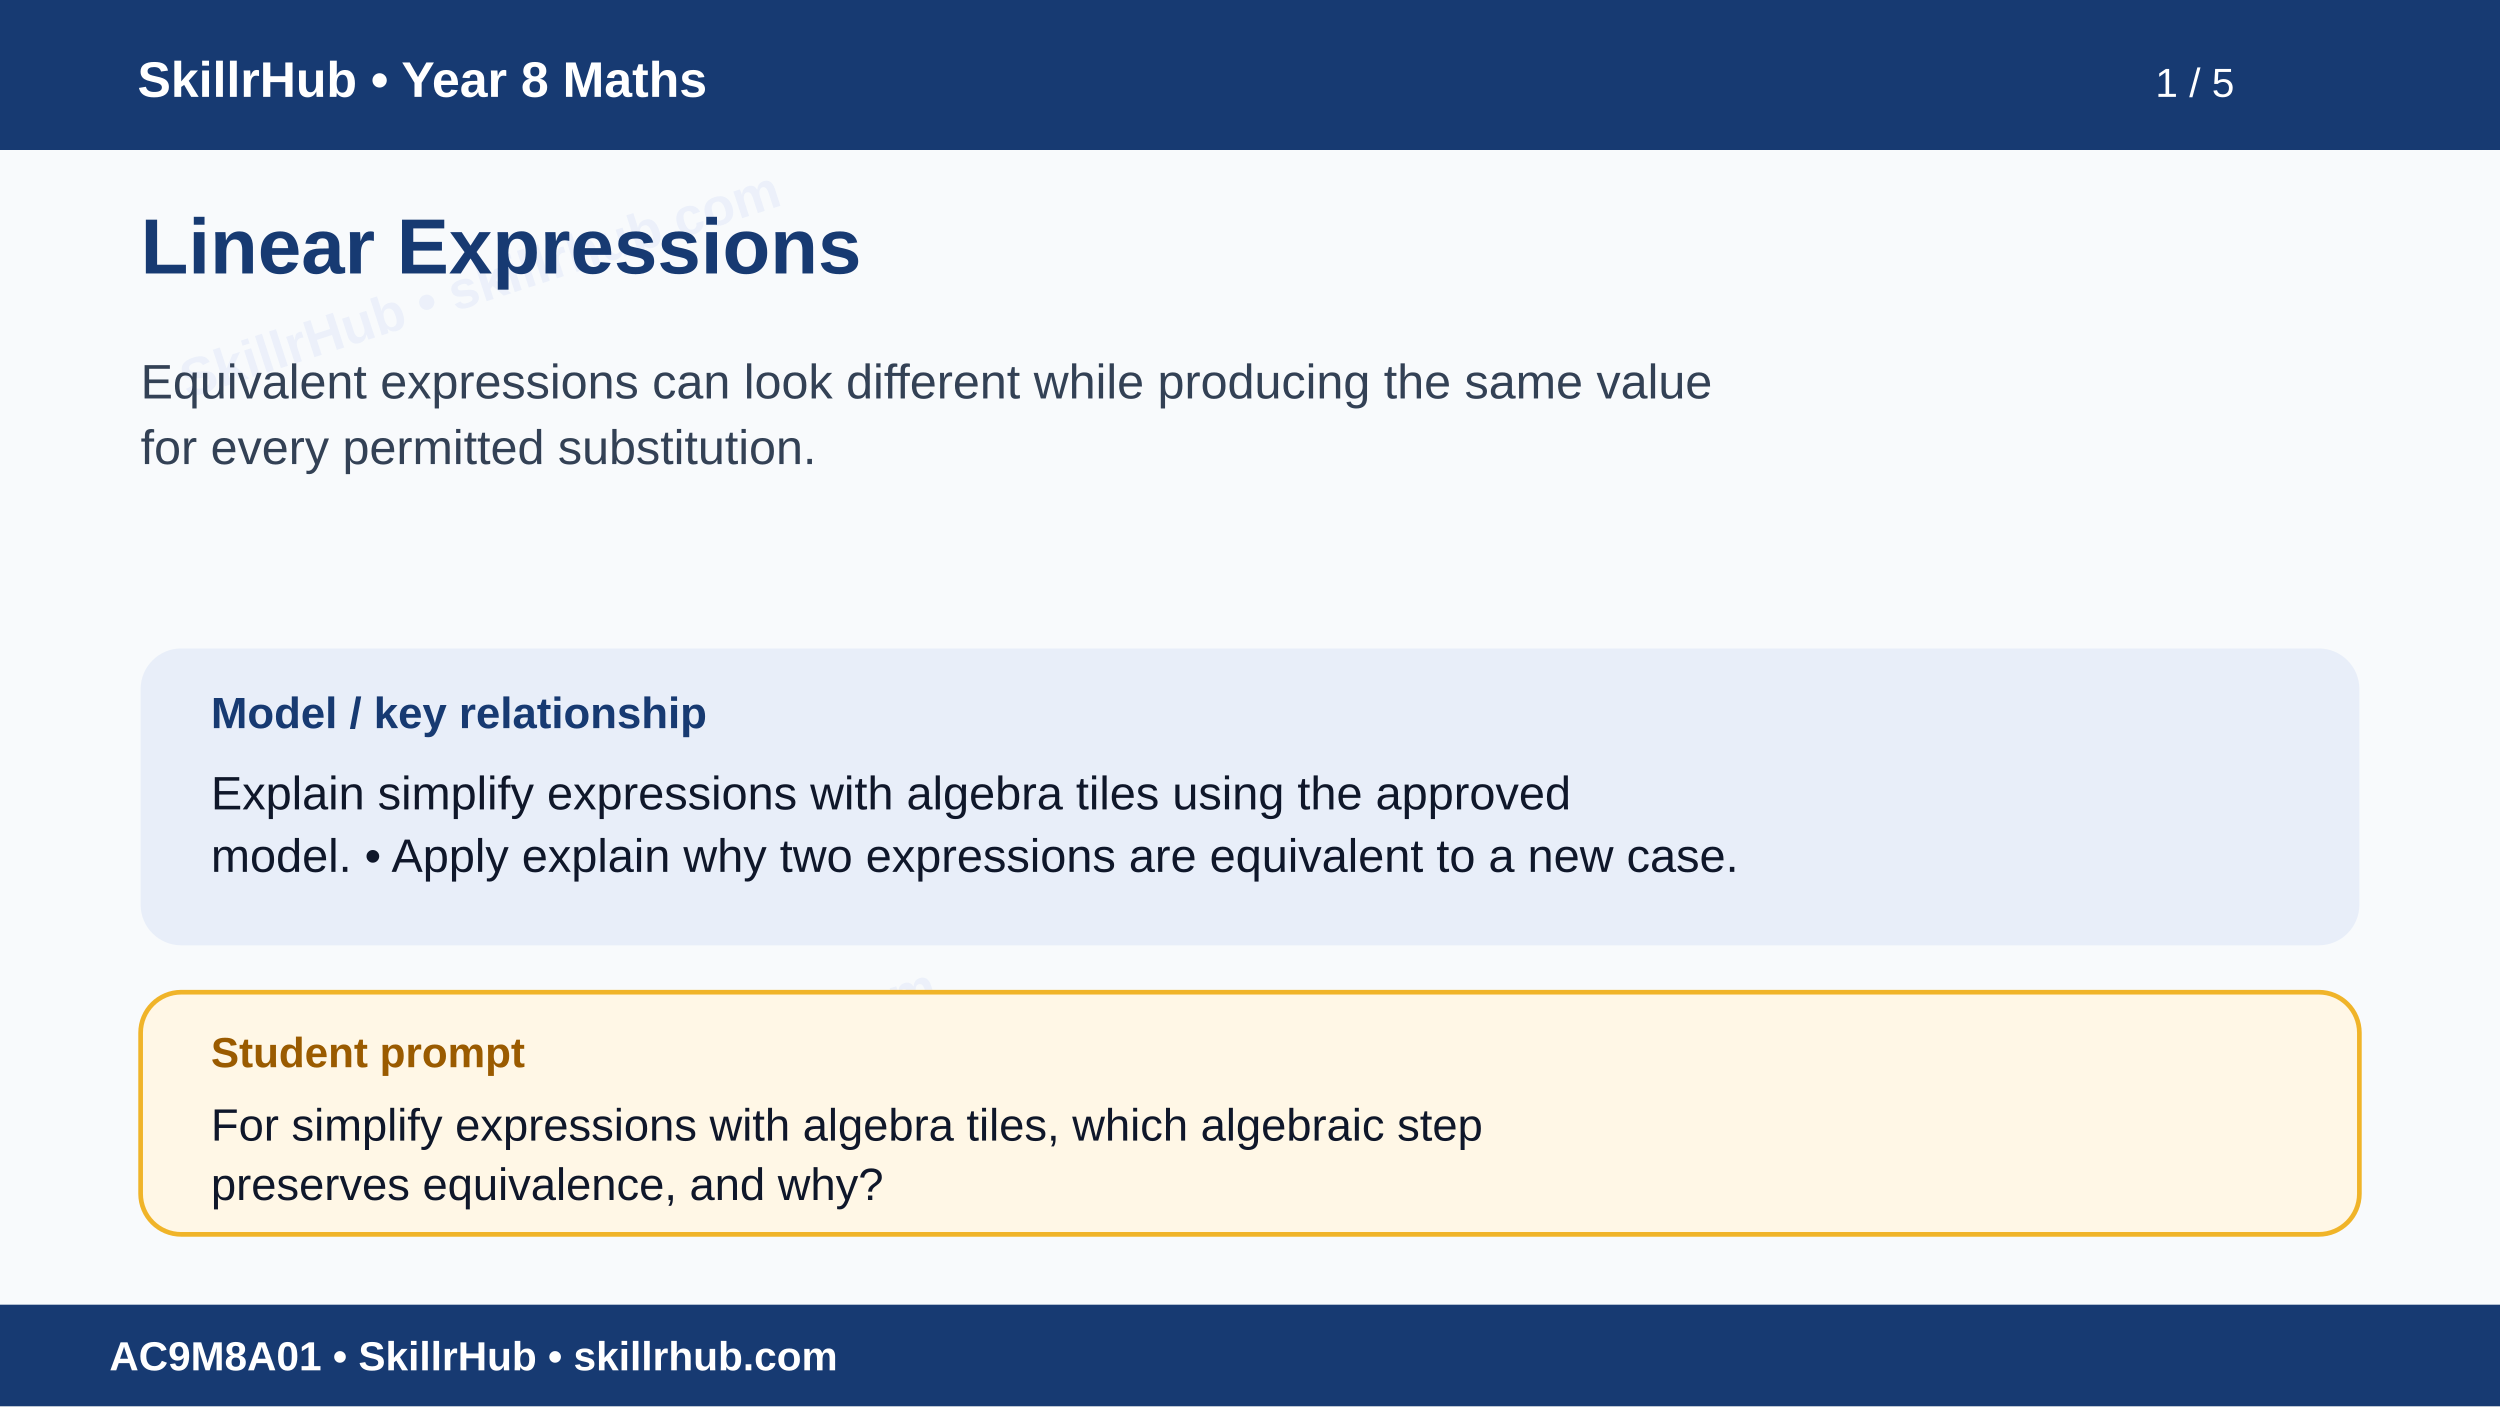
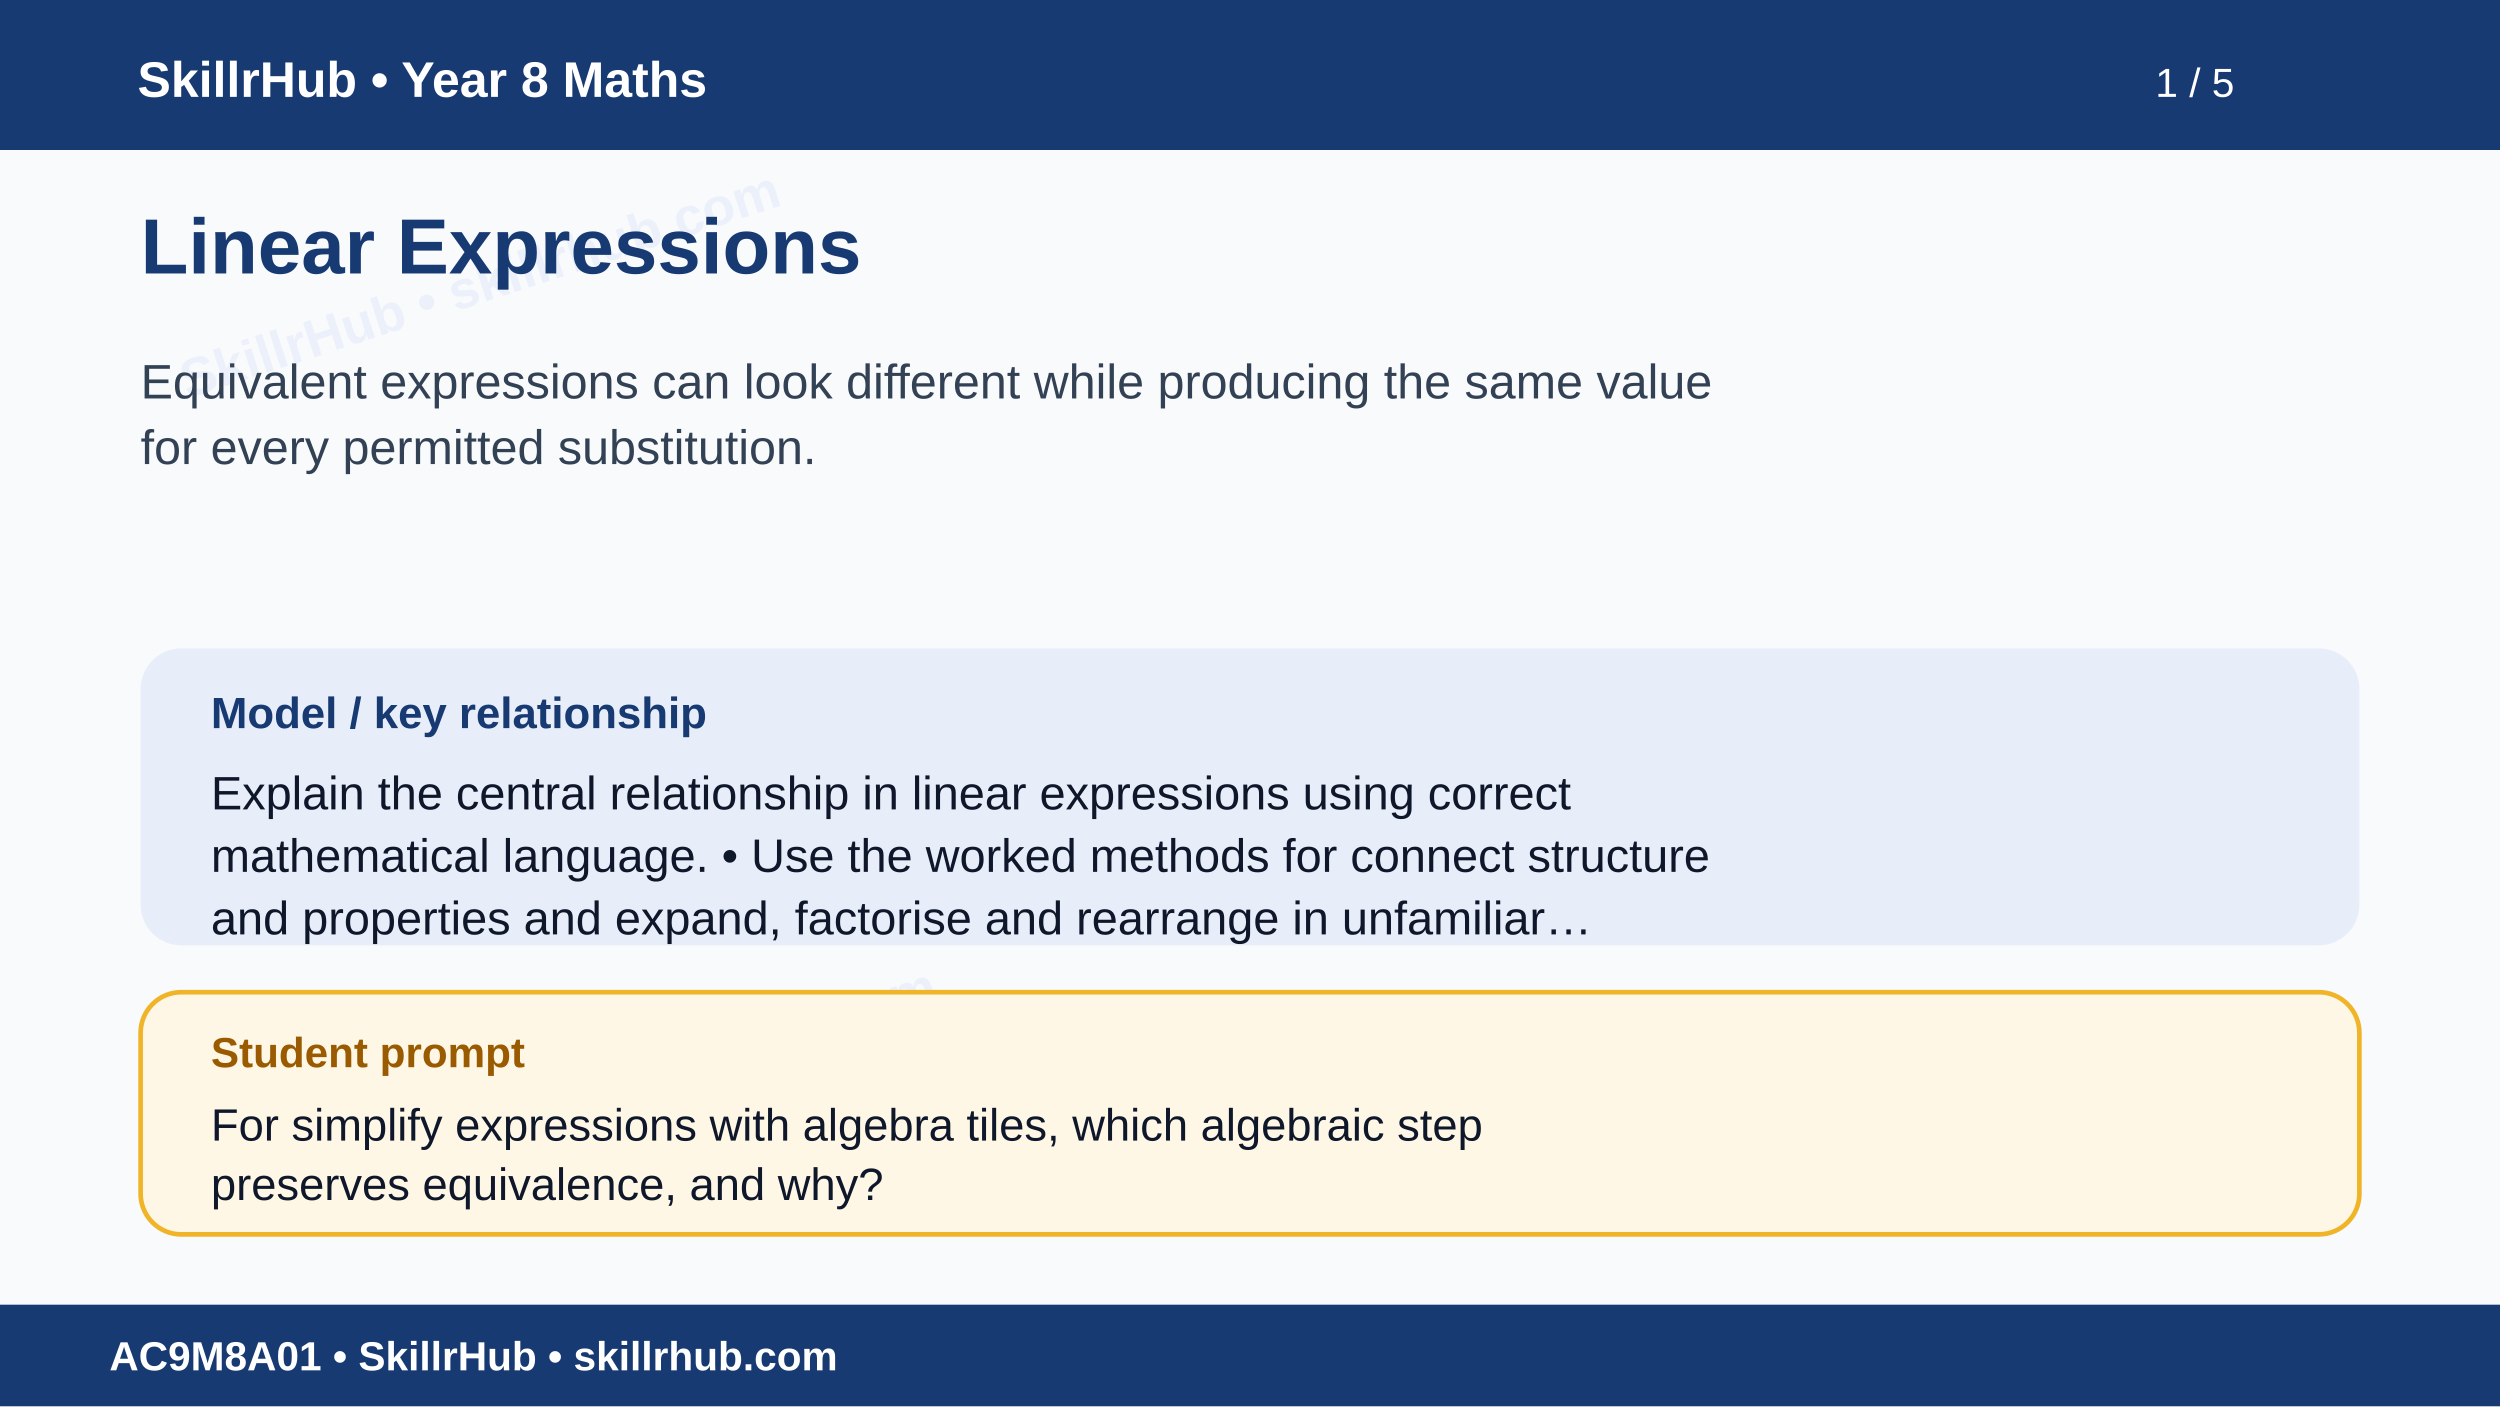
<svg xmlns="http://www.w3.org/2000/svg" width="1600" height="900" viewBox="0 0 1600 900" role="img" aria-labelledby="title desc">
  <rect width="1600" height="900" fill="#f8fafc" />
  <g opacity=".055" fill="#1d4ed8" font-family="Arial,Helvetica,sans-serif" font-size="34" font-weight="700">
    <text x="120" y="255" transform="rotate(-18 120 255)">SkillrHub • skillrhub.com</text>
    <text x="790" y="560" transform="rotate(-18 790 560)">SkillrHub • skillrhub.com</text>
    <text x="220" y="765" transform="rotate(-18 220 765)">SkillrHub • skillrhub.com</text>
  </g>
  <rect width="1600" height="96" fill="#173a72" />
  <text x="88" y="62" fill="#fff" font-family="Arial,Helvetica,sans-serif" font-size="32" font-weight="700">SkillrHub • Year 8 Maths</text>
  <text x="1430" y="62" text-anchor="end" fill="#fff" font-family="Arial,Helvetica,sans-serif" font-size="26">1 / 5</text>
  <text x="90" y="175" fill="#173a72" font-family="Arial,Helvetica,sans-serif" font-size="50" font-weight="700">Linear Expressions</text>
  <text x="90" y="255" fill="#334155" font-family="Arial,Helvetica,sans-serif" font-size="31" font-weight="400">Equivalent expressions can look different while producing the same value</text>
  <text x="90" y="297" fill="#334155" font-family="Arial,Helvetica,sans-serif" font-size="31" font-weight="400">for every permitted substitution.</text>
  <rect x="90" y="415" width="1420" height="190" rx="26" fill="#e8eef9" />
  <text x="135" y="466" fill="#173a72" font-family="Arial,Helvetica,sans-serif" font-size="28" font-weight="700">Model / key relationship</text>
-   <text x="135" y="518" fill="#0f172a" font-family="Arial,Helvetica,sans-serif" font-size="30" font-weight="400">Explain simplify expressions with algebra tiles using the approved</text>
-   <text x="135" y="558" fill="#0f172a" font-family="Arial,Helvetica,sans-serif" font-size="30" font-weight="400">model. • Apply explain why two expressions are equivalent to a new case.</text>
+   <text x="135" y="518" fill="#0f172a" font-family="Arial,Helvetica,sans-serif" font-size="30" font-weight="400">Explain the central relationship in linear expressions using correct</text>
+   <text x="135" y="558" fill="#0f172a" font-family="Arial,Helvetica,sans-serif" font-size="30" font-weight="400">mathematical language. • Use the worked methods for connect structure</text>
+   <text x="135" y="598" fill="#0f172a" font-family="Arial,Helvetica,sans-serif" font-size="30" font-weight="400">and properties and expand, factorise and rearrange in unfamiliar…</text>
  <rect x="90" y="635" width="1420" height="155" rx="26" fill="#fff7e6" stroke="#f0b429" stroke-width="3" />
  <text x="135" y="683" fill="#9a5b00" font-family="Arial,Helvetica,sans-serif" font-size="27" font-weight="700">Student prompt</text>
  <text x="135" y="730" fill="#0f172a" font-family="Arial,Helvetica,sans-serif" font-size="29" font-weight="400">For simplify expressions with algebra tiles, which algebraic step</text>
  <text x="135" y="768" fill="#0f172a" font-family="Arial,Helvetica,sans-serif" font-size="29" font-weight="400">preserves equivalence, and why?</text>
  <rect y="835" width="1600" height="65" fill="#173a72" />
  <text x="70" y="877" fill="#fff" font-family="Arial,Helvetica,sans-serif" font-size="26" font-weight="700">AC9M8A01 • SkillrHub • skillrhub.com</text>
</svg>
